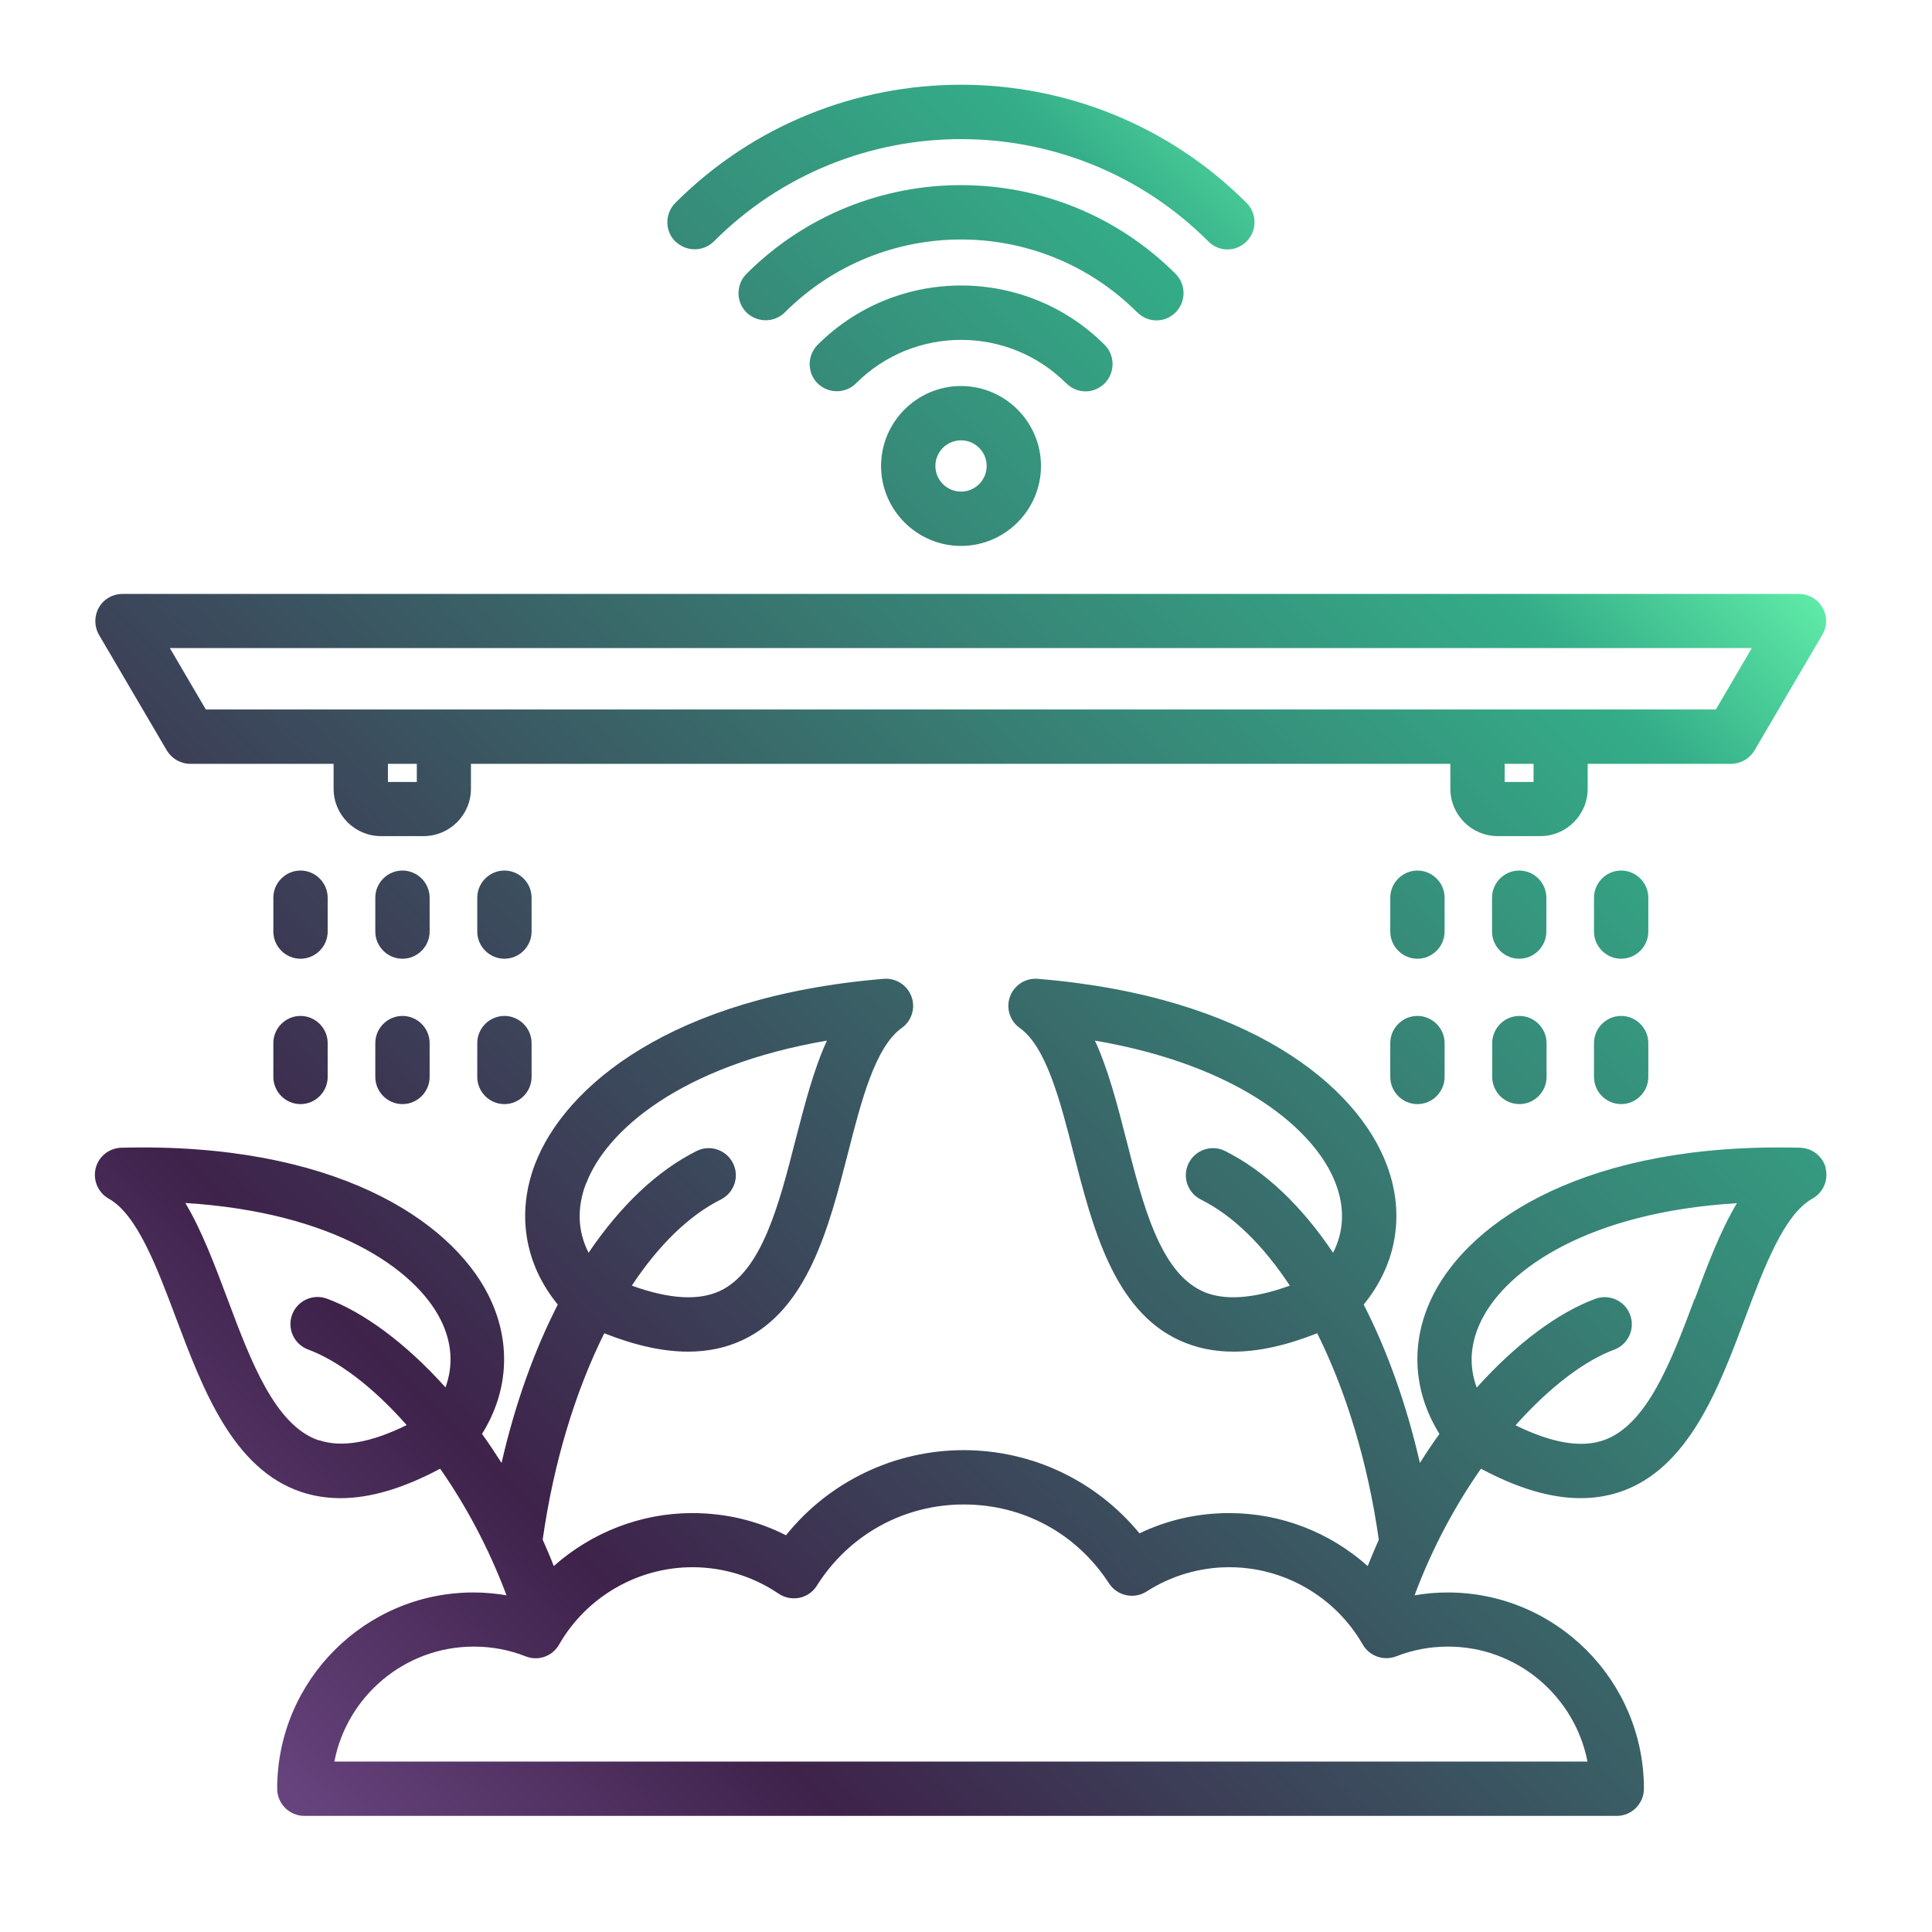
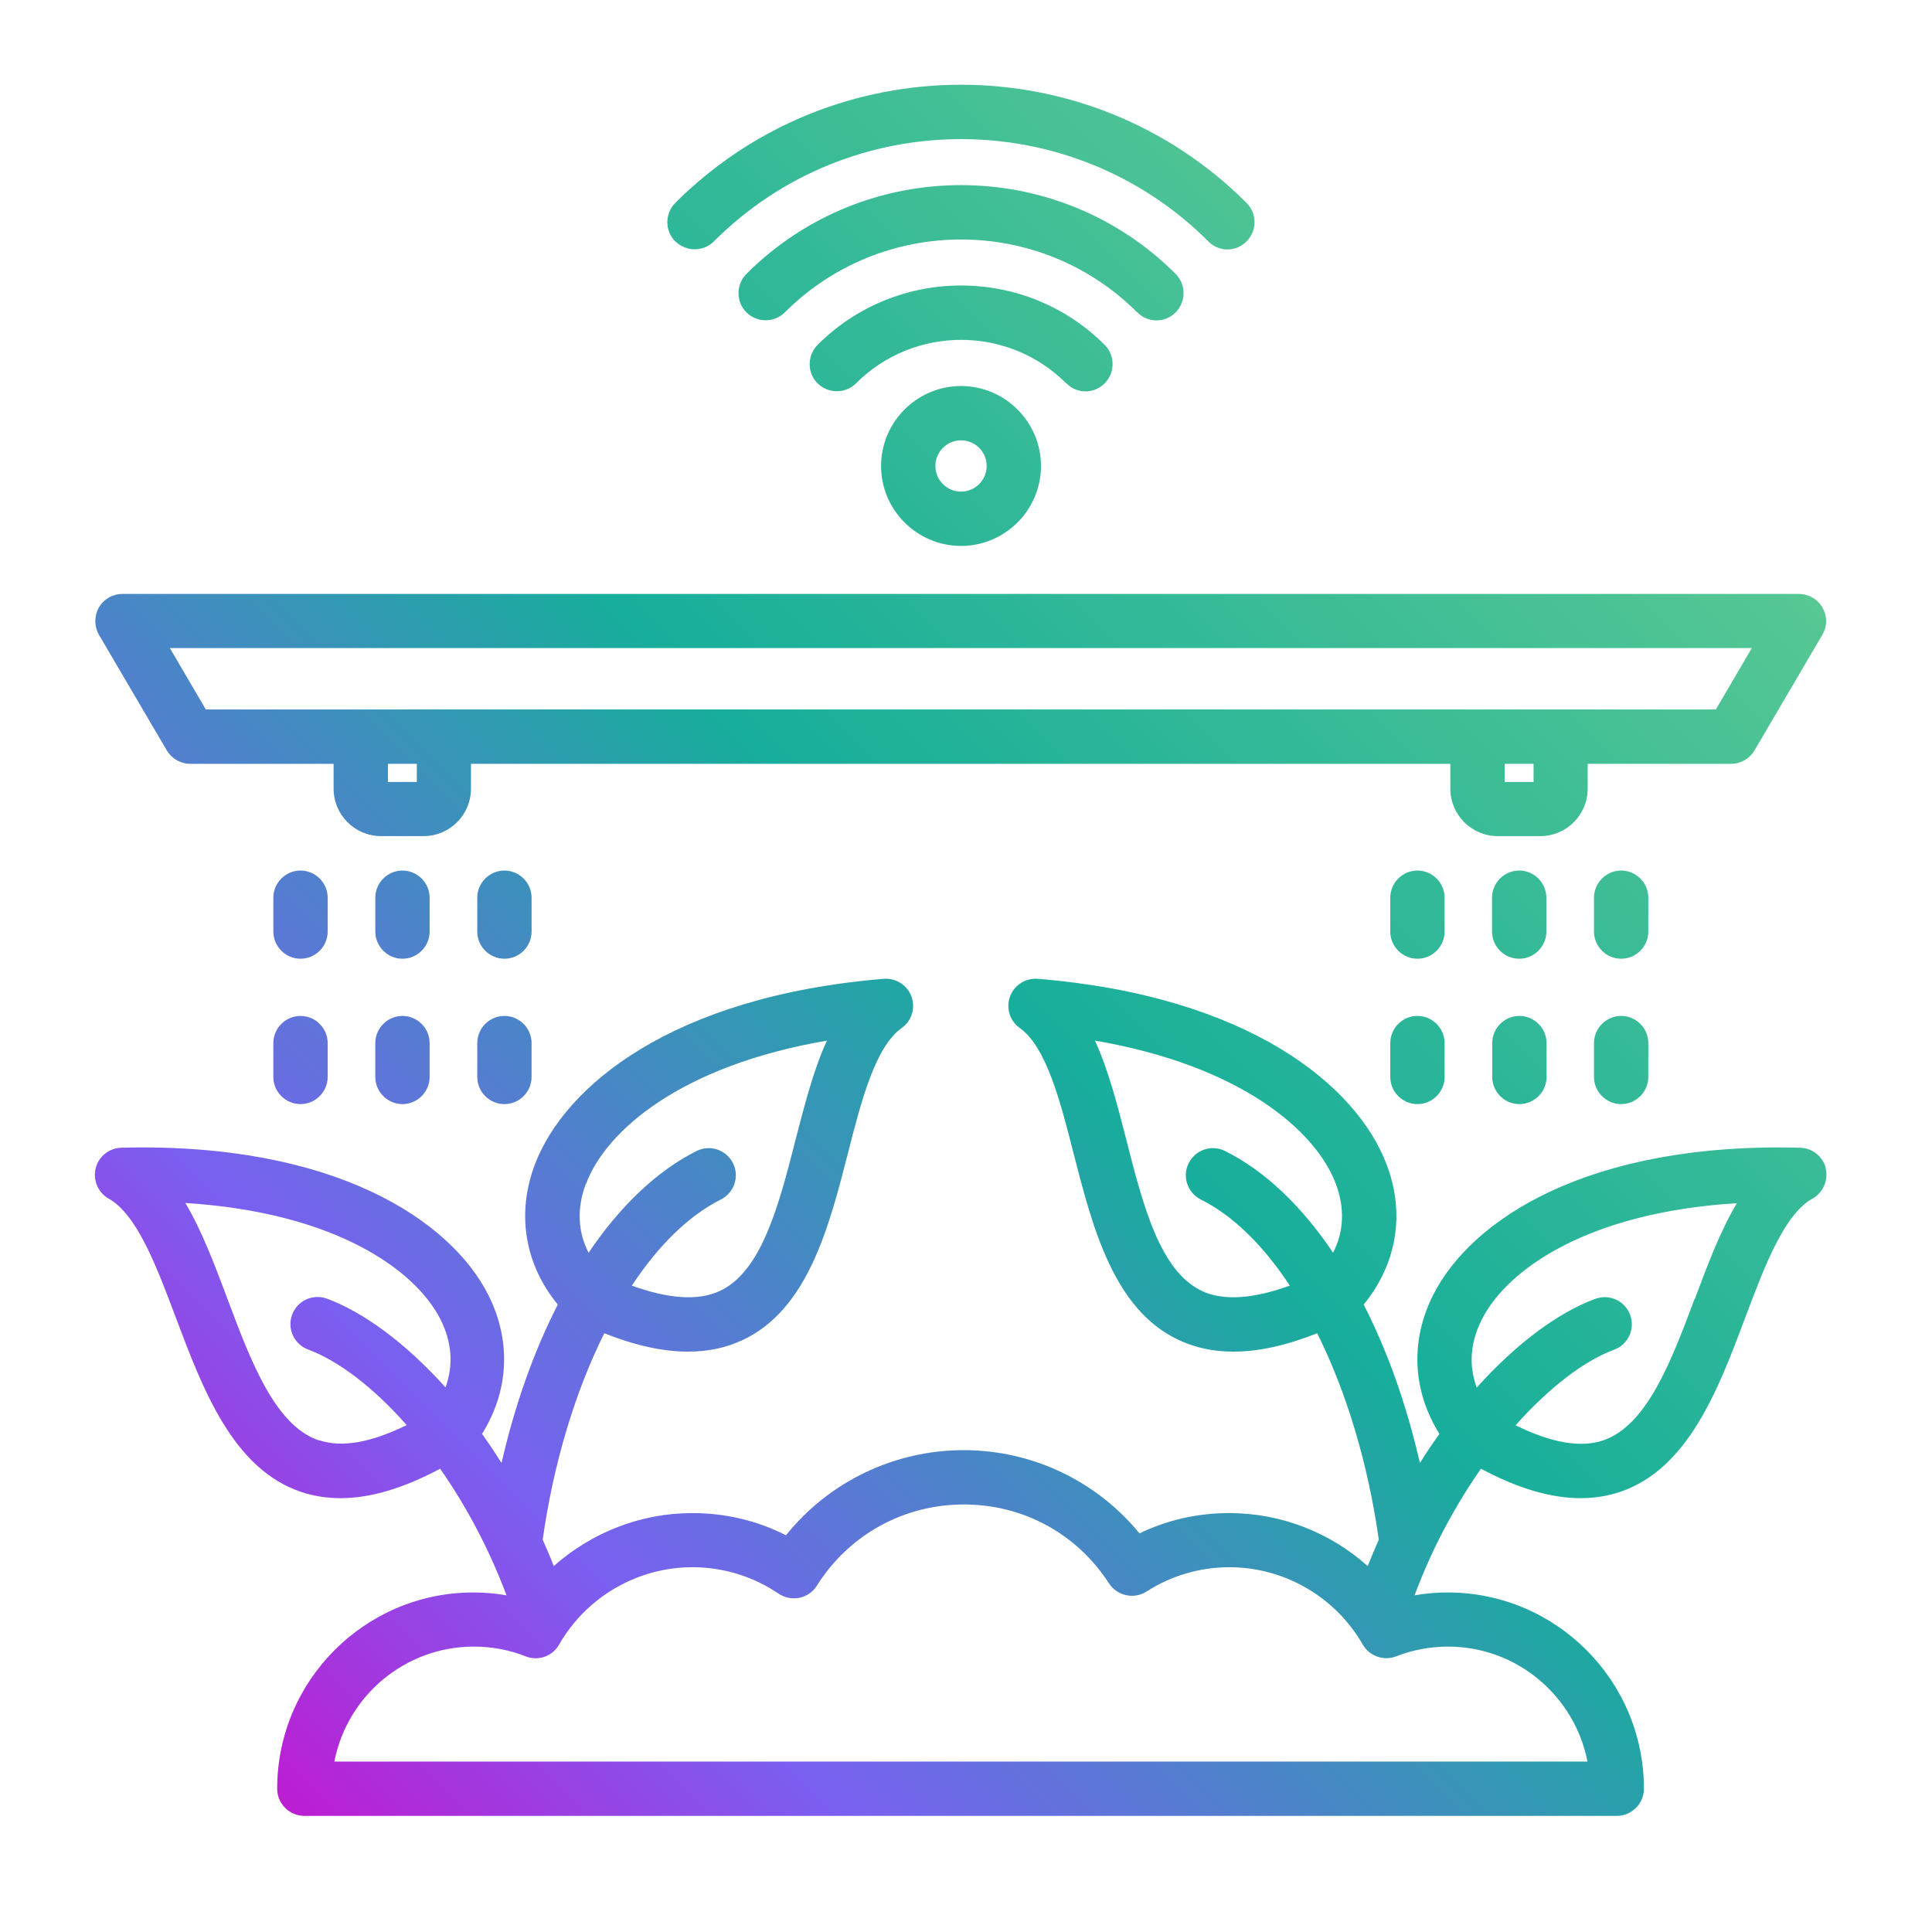
<svg xmlns="http://www.w3.org/2000/svg" id="Layer_1" data-name="Layer 1" viewBox="0 0 101 101">
  <defs>
    <style>
      .cls-1 {
        fill: url(#New_Gradient_Swatch);
      }
    </style>
    <linearGradient id="New_Gradient_Swatch" data-name="New Gradient Swatch" x1="14.43" y1="7.25" x2="86.03" y2="78.85" gradientTransform="translate(0 101.28) scale(1 -1)" gradientUnits="userSpaceOnUse">
-       <stop offset="0" stop-color="#67447e" />
-       <stop offset=".2" stop-color="#3e224a" />
-       <stop offset=".89" stop-color="#34ad88" />
-       <stop offset="1" stop-color="#5eeaa7" />
+       <stop offset="0" stop-color="#bd1dd2" />
+       <stop offset=".2" stop-color="#7a5ff1" />
+       <stop offset=".56" stop-color="#17ae9b" />
+       <stop offset="1" stop-color="#57c793" />
    </linearGradient>
  </defs>
  <path class="cls-1" d="m95.45,61.08c-.15-.62-.7-1.06-1.34-1.08-11.13-.29-17.2,3.78-19.18,7.68-1.22,2.41-1.09,5.02.32,7.28-.35.49-.69.99-1.02,1.52-.7-3.05-1.7-5.86-2.94-8.28,1.73-2.12,2.18-4.75,1.2-7.32-1.54-4.09-7.15-8.8-18.24-9.71-.64-.05-1.23.33-1.45.93-.22.6-.01,1.27.51,1.64,1.39.99,2.12,3.83,2.82,6.58.98,3.82,2.09,8.16,5.51,9.74.86.4,1.8.6,2.84.6,1.31,0,2.76-.32,4.38-.96,1.51,3.03,2.65,6.76,3.22,10.79-.2.45-.39.91-.58,1.38-1.97-1.76-4.53-2.77-7.24-2.77-1.64,0-3.24.36-4.69,1.06-2.25-2.74-5.6-4.35-9.2-4.35s-7.03,1.64-9.28,4.45c-1.51-.77-3.18-1.16-4.9-1.16-2.7,0-5.27,1.02-7.24,2.77-.18-.47-.38-.93-.58-1.38.57-4.03,1.71-7.76,3.22-10.79,1.62.64,3.07.96,4.38.96,1.04,0,1.98-.2,2.84-.6,3.42-1.59,4.53-5.92,5.51-9.74.7-2.75,1.43-5.59,2.82-6.58.52-.37.73-1.04.51-1.64-.22-.6-.81-.98-1.45-.93-11.09.92-16.69,5.62-18.24,9.71-.97,2.57-.53,5.21,1.2,7.32-1.24,2.42-2.24,5.22-2.94,8.28-.33-.52-.67-1.03-1.02-1.52,1.41-2.26,1.54-4.87.32-7.28-1.98-3.9-8.06-7.97-19.18-7.68-.64.02-1.19.46-1.34,1.08s.13,1.27.68,1.58c1.49.83,2.52,3.58,3.52,6.24,1.39,3.69,2.96,7.88,6.53,9.09.66.22,1.35.33,2.07.33,1.56,0,3.28-.51,5.21-1.54,1.32,1.89,2.53,4.12,3.47,6.62-.57-.1-1.15-.15-1.73-.15-5.66,0-10.26,4.6-10.26,10.26,0,.78.64,1.42,1.42,1.42h68.61c.78,0,1.42-.64,1.42-1.42,0-5.66-4.6-10.26-10.26-10.26-.58,0-1.16.05-1.73.15.93-2.5,2.15-4.73,3.47-6.62,1.93,1.03,3.65,1.54,5.21,1.54.73,0,1.41-.11,2.07-.33,3.57-1.21,5.14-5.39,6.53-9.09,1-2.66,2.03-5.41,3.52-6.24.56-.31.84-.96.69-1.58h0Zm-32.61,6.41c-2.2-1.02-3.09-4.5-3.95-7.87-.48-1.88-.95-3.7-1.65-5.22,7.64,1.31,11.55,4.72,12.59,7.48.48,1.27.43,2.5-.14,3.61-1.64-2.44-3.56-4.28-5.65-5.32-.7-.35-1.55-.06-1.9.64s-.06,1.55.64,1.9c1.69.84,3.27,2.41,4.65,4.5-1.94.7-3.48.8-4.6.28h0Zm-32.2-5.61c1.04-2.77,4.95-6.17,12.59-7.48-.7,1.52-1.16,3.34-1.65,5.22-.86,3.37-1.76,6.85-3.95,7.87-1.12.52-2.66.42-4.6-.28,1.38-2.09,2.97-3.66,4.65-4.5.7-.35.99-1.2.64-1.9s-1.2-.99-1.9-.64c-2.08,1.04-4,2.88-5.65,5.32-.57-1.11-.62-2.34-.14-3.61h0Zm-13.97,13.42c-2.29-.77-3.56-4.14-4.78-7.4-.68-1.81-1.34-3.57-2.2-5.01,7.74.48,11.99,3.44,13.33,6.07.61,1.2.69,2.41.27,3.57-2.09-2.33-4.3-3.94-6.2-4.64-.74-.27-1.55.11-1.82.84-.27.74.11,1.55.84,1.82,1.54.57,3.38,1.94,5.15,3.95-1.87.92-3.4,1.19-4.58.79Zm66.32,16.79H17.48c.66-3.42,3.68-6.01,7.29-6.01.94,0,1.85.17,2.71.51.66.26,1.4,0,1.75-.62,1.43-2.49,4.1-4.04,6.97-4.04,1.61,0,3.17.48,4.5,1.38.32.22.71.29,1.09.22.38-.08.71-.31.91-.63,1.67-2.66,4.54-4.25,7.68-4.25s5.92,1.54,7.6,4.13c.43.65,1.3.84,1.96.42,1.29-.83,2.79-1.27,4.33-1.27,2.87,0,5.54,1.55,6.97,4.04.35.61,1.09.87,1.75.62.86-.34,1.78-.51,2.71-.51,3.61,0,6.62,2.59,7.29,6.01h0Zm5.6-24.19c-1.22,3.26-2.49,6.62-4.78,7.4-1.18.4-2.71.13-4.58-.79,1.78-2,3.61-3.38,5.15-3.95.74-.27,1.11-1.09.84-1.82-.27-.74-1.09-1.11-1.82-.84-1.91.7-4.11,2.31-6.2,4.64-.43-1.16-.34-2.37.27-3.57,1.34-2.64,5.59-5.6,13.33-6.07-.86,1.44-1.52,3.19-2.2,5.01h0ZM8.72,39.23c.26.43.72.7,1.22.7h7.5v1.3c0,1.37,1.11,2.48,2.48,2.48h2.22c1.37,0,2.48-1.11,2.48-2.48v-1.3h51.2v1.3c0,1.37,1.11,2.48,2.48,2.48h2.22c1.37,0,2.48-1.11,2.48-2.48v-1.3h7.5c.5,0,.97-.27,1.22-.7l3.55-6.05c.26-.44.26-.98,0-1.42-.25-.44-.72-.71-1.23-.71H6.4c-.51,0-.98.27-1.23.71-.25.44-.25.98,0,1.42l3.55,6.05Zm13.07,1.65h-1.51v-.95h1.51v.95Zm58.38,0h-1.51v-.95h1.51v.95Zm11.41-7l-1.88,3.21H10.76l-1.88-3.21h82.71Zm-74.45,14.82c0,.78-.64,1.42-1.42,1.42s-1.42-.64-1.42-1.42v-1.77c0-.78.64-1.42,1.42-1.42s1.42.64,1.42,1.42v1.77Zm5.33,5.83v1.77c0,.78-.64,1.42-1.42,1.42s-1.42-.64-1.42-1.42v-1.77c0-.78.64-1.42,1.42-1.42s1.42.64,1.42,1.42Zm-5.33,0v1.77c0,.78-.64,1.42-1.42,1.42s-1.42-.64-1.42-1.42v-1.77c0-.78.64-1.42,1.42-1.42s1.42.64,1.42,1.42Zm5.33-5.83c0,.78-.64,1.42-1.42,1.42s-1.42-.64-1.42-1.42v-1.77c0-.78.64-1.42,1.42-1.42s1.42.64,1.42,1.42v1.77Zm5.33,5.83v1.77c0,.78-.64,1.42-1.42,1.42s-1.42-.64-1.42-1.42v-1.77c0-.78.64-1.42,1.42-1.42s1.42.64,1.42,1.42Zm0-5.83c0,.78-.64,1.42-1.42,1.42s-1.42-.64-1.42-1.42v-1.77c0-.78.64-1.42,1.42-1.42s1.42.64,1.42,1.42v1.77Zm47.73,0c0,.78-.64,1.42-1.42,1.42s-1.42-.64-1.42-1.42v-1.77c0-.78.64-1.42,1.42-1.42s1.42.64,1.42,1.42v1.77Zm5.33,5.83v1.77c0,.78-.64,1.42-1.42,1.42s-1.42-.64-1.42-1.42v-1.77c0-.78.64-1.42,1.42-1.42s1.42.64,1.42,1.42Zm-5.33,0v1.77c0,.78-.64,1.42-1.42,1.42s-1.42-.64-1.42-1.42v-1.77c0-.78.64-1.42,1.42-1.42s1.42.64,1.42,1.42Zm10.65,0v1.77c0,.78-.64,1.42-1.42,1.42s-1.42-.64-1.42-1.42v-1.77c0-.78.64-1.42,1.42-1.42s1.42.64,1.42,1.42Zm-5.33-5.83c0,.78-.64,1.42-1.42,1.42s-1.42-.64-1.42-1.42v-1.77c0-.78.64-1.42,1.42-1.42s1.42.64,1.42,1.42v1.77Zm5.33,0c0,.78-.64,1.42-1.42,1.42s-1.42-.64-1.42-1.42v-1.77c0-.78.64-1.42,1.42-1.42s1.42.64,1.42,1.42v1.77ZM35.3,12.62c-.55-.55-.55-1.45,0-2.01,8.24-8.24,21.63-8.24,29.87,0,.55.55.55,1.45,0,2.01-.28.28-.64.42-1,.42s-.73-.14-1-.42c-7.13-7.13-18.73-7.13-25.85,0-.55.55-1.45.55-2.01,0h0Zm24.15,3.71c-5.08-5.08-13.34-5.08-18.42,0-.55.55-1.45.55-2.01,0-.55-.55-.55-1.45,0-2.01,6.19-6.19,16.25-6.19,22.44,0,.55.55.55,1.45,0,2.01-.28.28-.64.42-1,.42s-.73-.14-1-.42Zm-3.71,3.71c-3.03-3.03-7.96-3.03-10.99,0-.55.55-1.45.55-2.01,0-.55-.55-.55-1.45,0-2.01,4.14-4.14,10.87-4.14,15.01,0,.55.55.55,1.45,0,2.01-.28.28-.64.42-1,.42s-.73-.14-1-.42Zm-9.68,4.32c0,2.3,1.88,4.18,4.18,4.18s4.18-1.88,4.18-4.18-1.88-4.18-4.18-4.18-4.18,1.88-4.18,4.18Zm5.52,0c0,.74-.6,1.34-1.34,1.34s-1.34-.6-1.34-1.34.6-1.34,1.34-1.34,1.34.6,1.34,1.34Z" />
</svg>
